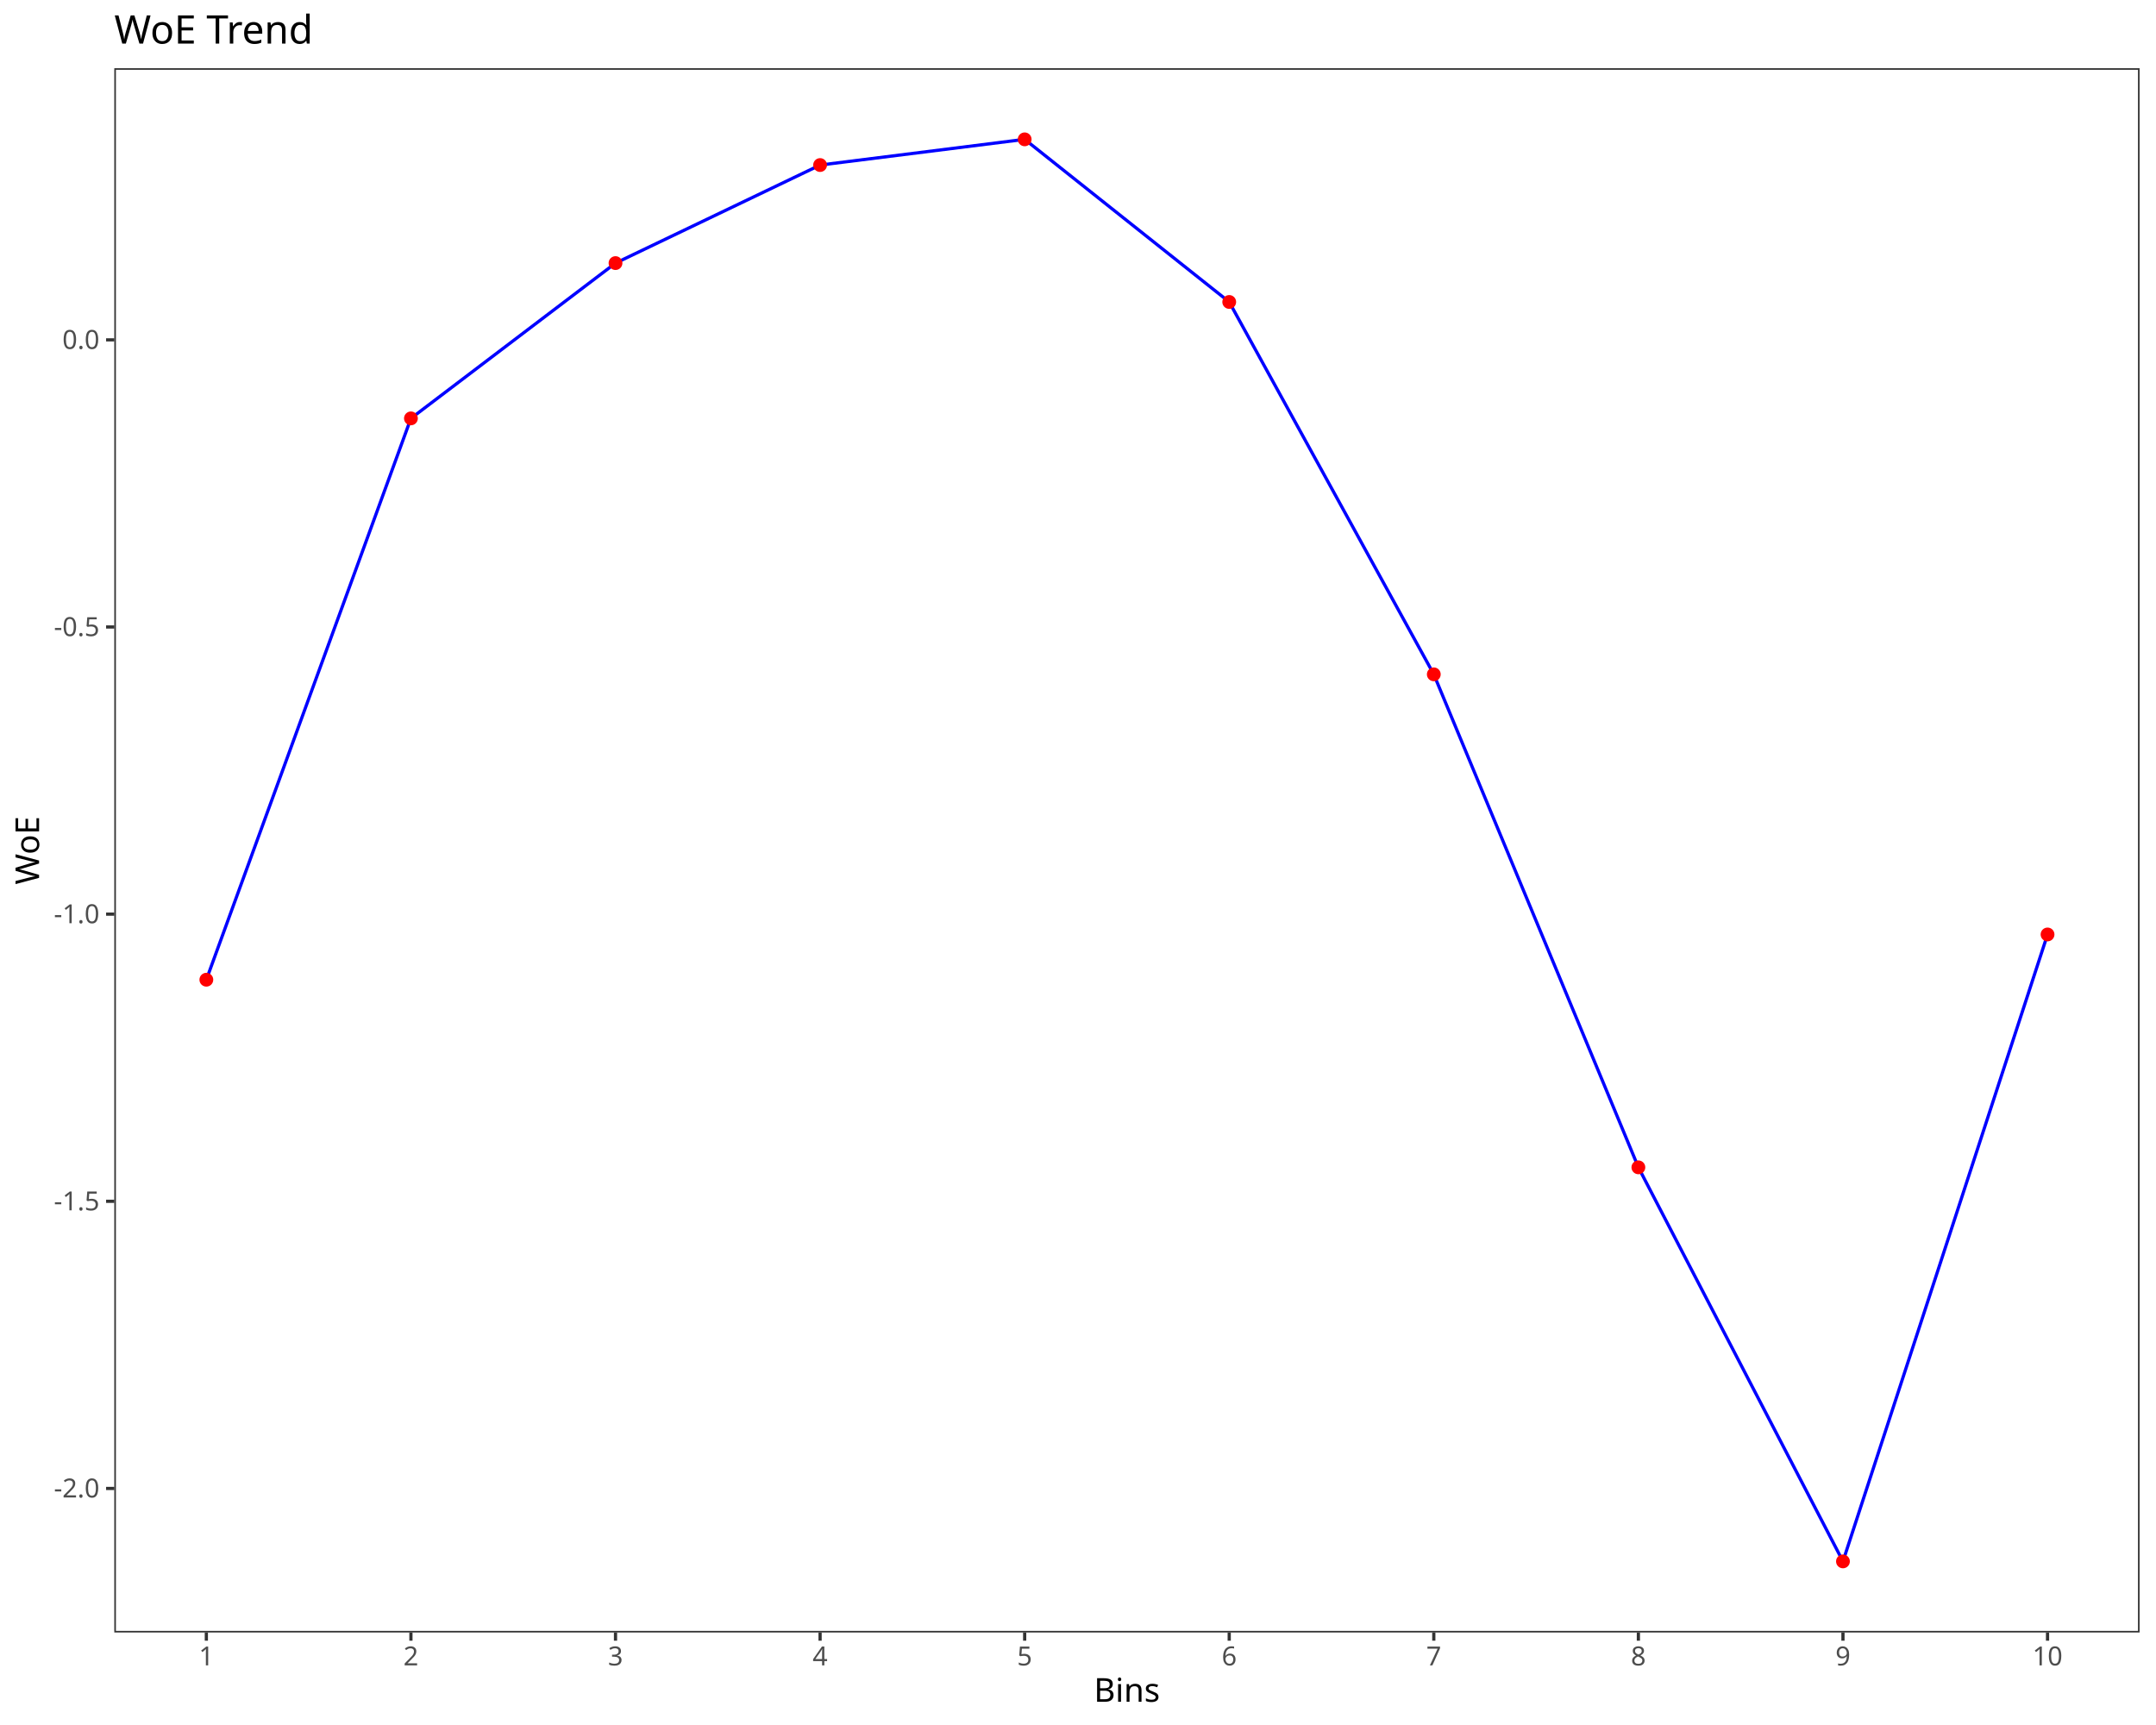
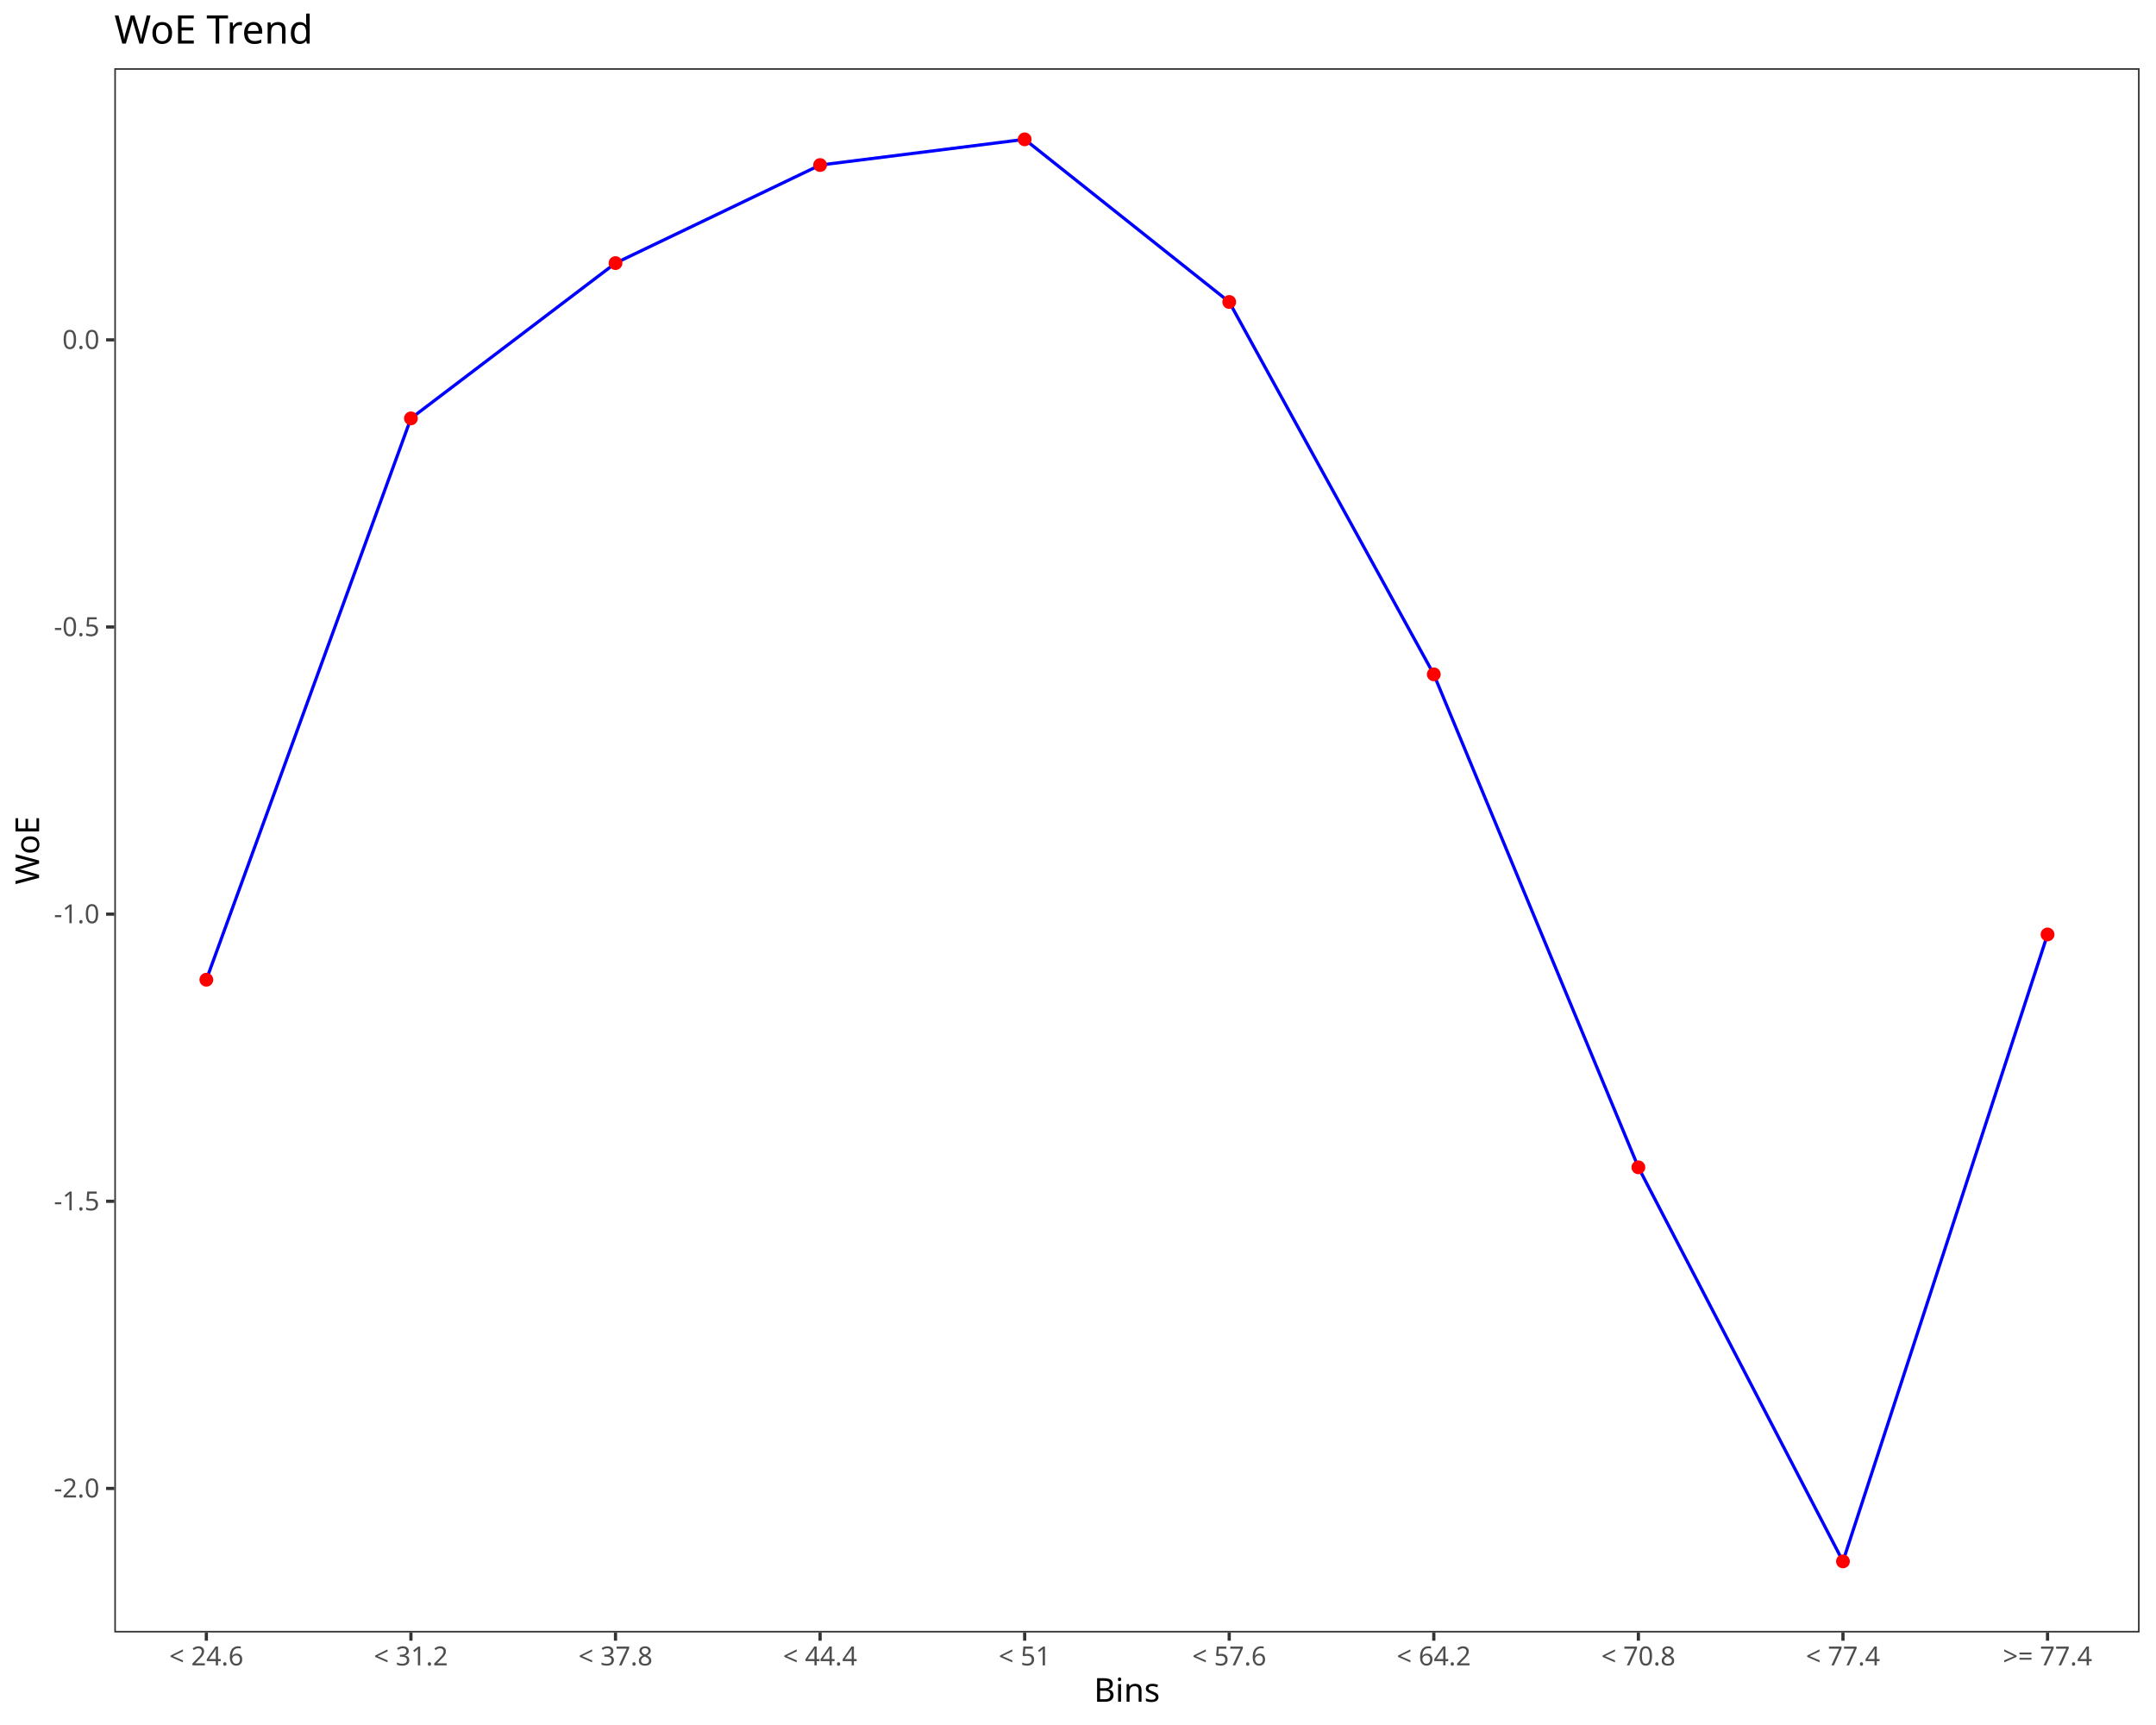
<svg xmlns="http://www.w3.org/2000/svg" class="svglite" data-engine-version="2.0" width="720.00pt" height="576.00pt" viewBox="0 0 720.00 576.00">
  <defs>
    <style type="text/css">
    .svglite line, .svglite polyline, .svglite polygon, .svglite path, .svglite rect, .svglite circle {
      fill: none;
      stroke: #000000;
      stroke-linecap: round;
      stroke-linejoin: round;
      stroke-miterlimit: 10.00;
    }
  </style>
  </defs>
  <rect width="100%" height="100%" style="stroke: none; fill: #FFFFFF;" />
  <defs>
    <clipPath id="cpMC4wMHw3MjAuMDB8MC4wMHw1NzYuMDA=">
      <rect x="0.00" y="0.00" width="720.00" height="576.00" />
    </clipPath>
  </defs>
  <g clip-path="url(#cpMC4wMHw3MjAuMDB8MC4wMHw1NzYuMDA=)">
    <rect x="0.00" y="0.00" width="720.00" height="576.00" style="stroke-width: 1.07; stroke: #FFFFFF; fill: #FFFFFF;" />
  </g>
  <defs>
    <clipPath id="cpMzguMTd8NzE0LjUyfDIyLjc4fDU0NS4xMQ==">
      <rect x="38.17" y="22.78" width="676.35" height="522.33" />
    </clipPath>
  </defs>
  <g clip-path="url(#cpMzguMTd8NzE0LjUyfDIyLjc4fDU0NS4xMQ==)">
    <rect x="38.17" y="22.78" width="676.35" height="522.33" style="stroke-width: 1.07; stroke: none; fill: #FFFFFF;" />
    <polyline points="68.91,327.14 137.23,139.70 205.55,87.85 273.87,55.11 342.19,46.53 410.50,100.83 478.82,225.17 547.14,389.79 615.46,521.37 683.78,312.03 " style="stroke-width: 1.07; stroke: #0000FF; stroke-linecap: butt;" />
    <circle cx="68.91" cy="327.14" r="1.95" style="stroke-width: 0.71; stroke: #FF0000; fill: #FF0000;" />
    <circle cx="137.23" cy="139.70" r="1.95" style="stroke-width: 0.71; stroke: #FF0000; fill: #FF0000;" />
    <circle cx="205.55" cy="87.85" r="1.95" style="stroke-width: 0.71; stroke: #FF0000; fill: #FF0000;" />
    <circle cx="273.87" cy="55.11" r="1.95" style="stroke-width: 0.71; stroke: #FF0000; fill: #FF0000;" />
    <circle cx="342.19" cy="46.53" r="1.95" style="stroke-width: 0.71; stroke: #FF0000; fill: #FF0000;" />
    <circle cx="410.50" cy="100.83" r="1.95" style="stroke-width: 0.71; stroke: #FF0000; fill: #FF0000;" />
    <circle cx="478.82" cy="225.17" r="1.95" style="stroke-width: 0.71; stroke: #FF0000; fill: #FF0000;" />
    <circle cx="547.14" cy="389.79" r="1.95" style="stroke-width: 0.71; stroke: #FF0000; fill: #FF0000;" />
    <circle cx="615.46" cy="521.37" r="1.95" style="stroke-width: 0.71; stroke: #FF0000; fill: #FF0000;" />
    <circle cx="683.78" cy="312.03" r="1.95" style="stroke-width: 0.71; stroke: #FF0000; fill: #FF0000;" />
    <rect x="38.17" y="22.78" width="676.35" height="522.33" style="stroke-width: 1.07; stroke: #333333;" />
  </g>
  <g clip-path="url(#cpMC4wMHw3MjAuMDB8MC4wMHw1NzYuMDA=)">
    <text x="33.24" y="500.03" text-anchor="end" style="font-size: 8.80px; fill: #4D4D4D; font-family: sans;" textLength="15.16px" lengthAdjust="spacingAndGlyphs">-2.0</text>
    <text x="33.24" y="404.15" text-anchor="end" style="font-size: 8.80px; fill: #4D4D4D; font-family: sans;" textLength="15.16px" lengthAdjust="spacingAndGlyphs">-1.5</text>
    <text x="33.24" y="308.27" text-anchor="end" style="font-size: 8.80px; fill: #4D4D4D; font-family: sans;" textLength="15.16px" lengthAdjust="spacingAndGlyphs">-1.0</text>
    <text x="33.24" y="212.39" text-anchor="end" style="font-size: 8.80px; fill: #4D4D4D; font-family: sans;" textLength="15.16px" lengthAdjust="spacingAndGlyphs">-0.5</text>
    <text x="33.24" y="116.51" text-anchor="end" style="font-size: 8.80px; fill: #4D4D4D; font-family: sans;" textLength="12.23px" lengthAdjust="spacingAndGlyphs">0.0</text>
    <polyline points="35.43,497.01 38.17,497.01 " style="stroke-width: 1.07; stroke: #333333; stroke-linecap: butt;" />
    <polyline points="35.43,401.12 38.17,401.12 " style="stroke-width: 1.07; stroke: #333333; stroke-linecap: butt;" />
    <polyline points="35.43,305.24 38.17,305.24 " style="stroke-width: 1.07; stroke: #333333; stroke-linecap: butt;" />
    <polyline points="35.43,209.36 38.17,209.36 " style="stroke-width: 1.07; stroke: #333333; stroke-linecap: butt;" />
    <polyline points="35.43,113.48 38.17,113.48 " style="stroke-width: 1.07; stroke: #333333; stroke-linecap: butt;" />
    <polyline points="68.91,547.85 68.91,545.11 " style="stroke-width: 1.07; stroke: #333333; stroke-linecap: butt;" />
    <polyline points="137.23,547.85 137.23,545.11 " style="stroke-width: 1.07; stroke: #333333; stroke-linecap: butt;" />
    <polyline points="205.55,547.85 205.55,545.11 " style="stroke-width: 1.07; stroke: #333333; stroke-linecap: butt;" />
    <polyline points="273.87,547.85 273.87,545.11 " style="stroke-width: 1.07; stroke: #333333; stroke-linecap: butt;" />
    <polyline points="342.19,547.85 342.19,545.11 " style="stroke-width: 1.07; stroke: #333333; stroke-linecap: butt;" />
    <polyline points="410.50,547.85 410.50,545.11 " style="stroke-width: 1.07; stroke: #333333; stroke-linecap: butt;" />
    <polyline points="478.82,547.85 478.82,545.11 " style="stroke-width: 1.07; stroke: #333333; stroke-linecap: butt;" />
    <polyline points="547.14,547.85 547.14,545.11 " style="stroke-width: 1.07; stroke: #333333; stroke-linecap: butt;" />
    <polyline points="615.46,547.85 615.46,545.11 " style="stroke-width: 1.07; stroke: #333333; stroke-linecap: butt;" />
    <polyline points="683.78,547.85 683.78,545.11 " style="stroke-width: 1.07; stroke: #333333; stroke-linecap: butt;" />
-     <text x="68.91" y="556.10" text-anchor="middle" style="font-size: 8.80px; fill: #4D4D4D; font-family: sans;" textLength="4.89px" lengthAdjust="spacingAndGlyphs">1</text>
-     <text x="137.23" y="556.10" text-anchor="middle" style="font-size: 8.80px; fill: #4D4D4D; font-family: sans;" textLength="4.89px" lengthAdjust="spacingAndGlyphs">2</text>
-     <text x="205.55" y="556.10" text-anchor="middle" style="font-size: 8.80px; fill: #4D4D4D; font-family: sans;" textLength="4.89px" lengthAdjust="spacingAndGlyphs">3</text>
-     <text x="273.87" y="556.10" text-anchor="middle" style="font-size: 8.80px; fill: #4D4D4D; font-family: sans;" textLength="4.89px" lengthAdjust="spacingAndGlyphs">4</text>
-     <text x="342.19" y="556.10" text-anchor="middle" style="font-size: 8.80px; fill: #4D4D4D; font-family: sans;" textLength="4.89px" lengthAdjust="spacingAndGlyphs">5</text>
-     <text x="410.50" y="556.10" text-anchor="middle" style="font-size: 8.80px; fill: #4D4D4D; font-family: sans;" textLength="4.89px" lengthAdjust="spacingAndGlyphs">6</text>
-     <text x="478.82" y="556.10" text-anchor="middle" style="font-size: 8.80px; fill: #4D4D4D; font-family: sans;" textLength="4.89px" lengthAdjust="spacingAndGlyphs">7</text>
-     <text x="547.14" y="556.10" text-anchor="middle" style="font-size: 8.80px; fill: #4D4D4D; font-family: sans;" textLength="4.89px" lengthAdjust="spacingAndGlyphs">8</text>
-     <text x="615.46" y="556.10" text-anchor="middle" style="font-size: 8.80px; fill: #4D4D4D; font-family: sans;" textLength="4.89px" lengthAdjust="spacingAndGlyphs">9</text>
-     <text x="683.78" y="556.10" text-anchor="middle" style="font-size: 8.80px; fill: #4D4D4D; font-family: sans;" textLength="9.79px" lengthAdjust="spacingAndGlyphs">10</text>
+     <text x="68.91" y="556.10" text-anchor="middle" style="font-size: 8.80px; fill: #4D4D4D; font-family: sans;" textLength="24.72px" lengthAdjust="spacingAndGlyphs">&lt; 24.6</text>
+     <text x="137.23" y="556.10" text-anchor="middle" style="font-size: 8.80px; fill: #4D4D4D; font-family: sans;" textLength="24.72px" lengthAdjust="spacingAndGlyphs">&lt; 31.2</text>
+     <text x="205.55" y="556.10" text-anchor="middle" style="font-size: 8.80px; fill: #4D4D4D; font-family: sans;" textLength="24.72px" lengthAdjust="spacingAndGlyphs">&lt; 37.8</text>
+     <text x="273.87" y="556.10" text-anchor="middle" style="font-size: 8.80px; fill: #4D4D4D; font-family: sans;" textLength="24.72px" lengthAdjust="spacingAndGlyphs">&lt; 44.4</text>
+     <text x="342.19" y="556.10" text-anchor="middle" style="font-size: 8.80px; fill: #4D4D4D; font-family: sans;" textLength="17.38px" lengthAdjust="spacingAndGlyphs">&lt; 51</text>
+     <text x="410.50" y="556.10" text-anchor="middle" style="font-size: 8.80px; fill: #4D4D4D; font-family: sans;" textLength="24.72px" lengthAdjust="spacingAndGlyphs">&lt; 57.6</text>
+     <text x="478.82" y="556.10" text-anchor="middle" style="font-size: 8.80px; fill: #4D4D4D; font-family: sans;" textLength="24.72px" lengthAdjust="spacingAndGlyphs">&lt; 64.2</text>
+     <text x="547.14" y="556.10" text-anchor="middle" style="font-size: 8.80px; fill: #4D4D4D; font-family: sans;" textLength="24.72px" lengthAdjust="spacingAndGlyphs">&lt; 70.8</text>
+     <text x="615.46" y="556.10" text-anchor="middle" style="font-size: 8.80px; fill: #4D4D4D; font-family: sans;" textLength="24.72px" lengthAdjust="spacingAndGlyphs">&lt; 77.4</text>
+     <text x="683.78" y="556.10" text-anchor="middle" style="font-size: 8.80px; fill: #4D4D4D; font-family: sans;" textLength="29.86px" lengthAdjust="spacingAndGlyphs">&gt;= 77.4</text>
    <text x="376.34" y="568.24" text-anchor="middle" style="font-size: 11.00px; font-family: sans;" textLength="21.40px" lengthAdjust="spacingAndGlyphs">Bins</text>
    <text transform="translate(13.05,283.95) rotate(-90)" text-anchor="middle" style="font-size: 11.00px; font-family: sans;" textLength="23.84px" lengthAdjust="spacingAndGlyphs">WoE</text>
    <text x="38.17" y="14.56" style="font-size: 13.20px; font-family: sans;" textLength="66.76px" lengthAdjust="spacingAndGlyphs">WoE Trend</text>
  </g>
</svg>
